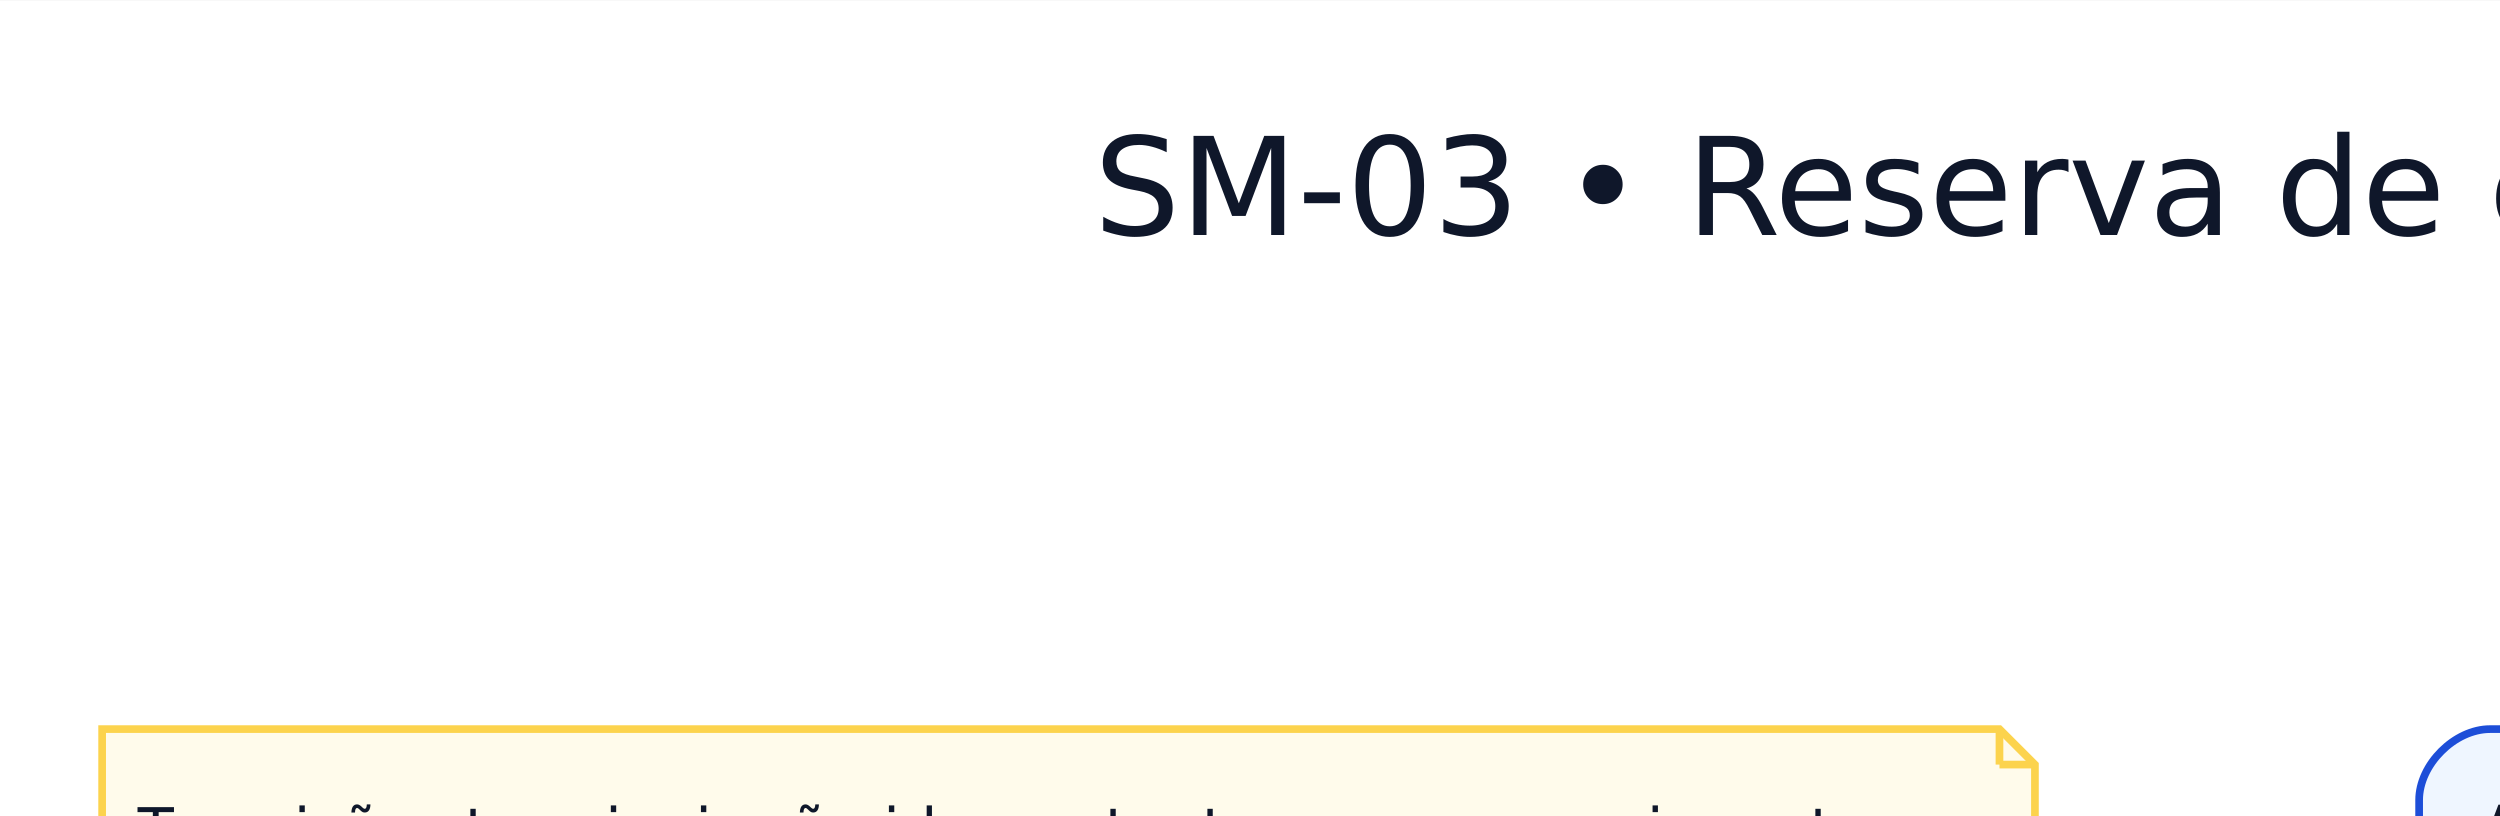
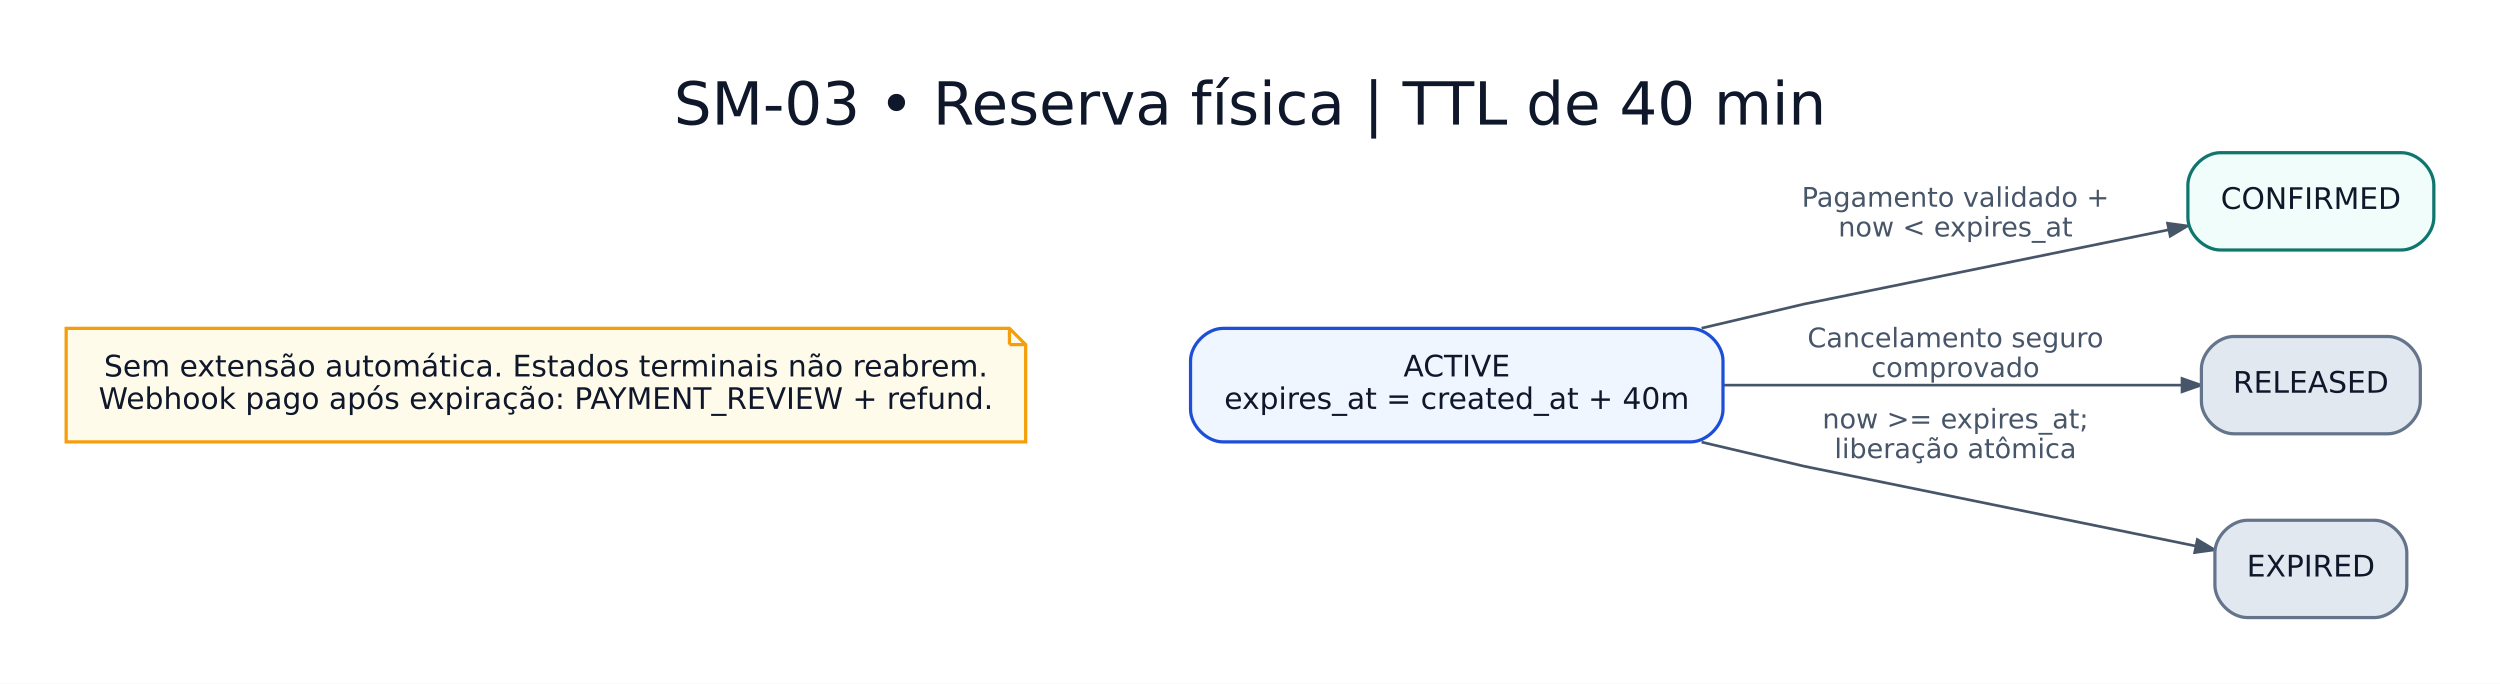
- <svg xmlns="http://www.w3.org/2000/svg" width="1382pt" height="451pt" viewBox="0.00 0.00 765.56 249.56">
-   <g id="graph0" class="graph" transform="scale(1.81 1.81) rotate(0) translate(17.28 232.28)">
-     <polygon fill="white" stroke="transparent" points="-17.28,17.28 -17.28,-232.28 748.28,-232.28 748.28,17.28 -17.28,17.28" />
-     <text text-anchor="middle" x="365.5" y="-192.6" font-family="DejaVu Sans" font-size="23.00" fill="#0f172a">SM-03 • Reserva de estoque físico</text>
+ <svg xmlns="http://www.w3.org/2000/svg" width="925pt" height="253pt" viewBox="0.00 0.00 924.96 252.96">
+   <g id="graph0" class="graph" transform="scale(1 1) rotate(0) translate(24.48 228.48)">
+     <polygon fill="white" stroke="transparent" points="-24.48,24.48 -24.48,-228.48 900.48,-228.48 900.48,24.48 -24.48,24.48" />
+     <text text-anchor="middle" x="438" y="-182.4" font-family="DejaVu Sans" font-size="22.00" fill="#0f172a">SM-03 • Reserva física | TTL de 40 min</text>
    <g id="edge1" class="edge">
-       <path fill="none" stroke="#475569" d="M452.07,-105.77C467.78,-113.76 484,-122 484,-122 484,-122 576.44,-141.17 636.41,-153.61" />
-       <polygon fill="#475569" stroke="#475569" points="636.2,-156.07 643.55,-155.09 637.2,-151.27 636.2,-156.07" />
-       <text text-anchor="middle" x="548" y="-161" font-family="DejaVu Sans" font-size="10.00" fill="#64748b">Pagamento validado +</text>
-       <text text-anchor="middle" x="548" y="-150" font-family="DejaVu Sans" font-size="10.00" fill="#64748b">alocação vigente</text>
+       <path fill="none" stroke="#475569" d="M605.09,-107.08C626.35,-112.08 643,-116 643,-116 643,-116 722.69,-132.24 777.89,-143.48" />
+       <polygon fill="#475569" stroke="#475569" points="777.48,-145.9 784.83,-144.9 778.46,-141.1 777.48,-145.9" />
+       <text text-anchor="middle" x="699" y="-152" font-family="DejaVu Sans" font-size="10.00" fill="#475569">Pagamento validado +</text>
+       <text text-anchor="middle" x="699" y="-141" font-family="DejaVu Sans" font-size="10.00" fill="#475569">now &lt; expires_at</text>
    </g>
    <g id="edge2" class="edge">
-       <path fill="none" stroke="#475569" d="M452.21,-91C498.11,-91 587.5,-91 641.61,-91" />
-       <polygon fill="#475569" stroke="#475569" points="641.68,-93.45 648.68,-91 641.68,-88.55 641.68,-93.45" />
-       <text text-anchor="middle" x="548" y="-105" font-family="DejaVu Sans" font-size="10.00" fill="#64748b">Cancelamento ou rejeição</text>
-       <text text-anchor="middle" x="548" y="-94" font-family="DejaVu Sans" font-size="10.00" fill="#64748b">segura</text>
+       <path fill="none" stroke="#475569" d="M613.13,-86C669.58,-86 738.03,-86 782.62,-86" />
+       <polygon fill="#475569" stroke="#475569" points="782.84,-88.45 789.84,-86 782.84,-83.55 782.84,-88.45" />
+       <text text-anchor="middle" x="699" y="-100" font-family="DejaVu Sans" font-size="10.00" fill="#475569">Cancelamento seguro</text>
+       <text text-anchor="middle" x="699" y="-89" font-family="DejaVu Sans" font-size="10.00" fill="#475569">comprovado</text>
    </g>
    <g id="edge3" class="edge">
-       <path fill="none" stroke="#475569" d="M452.07,-76.23C467.78,-68.24 484,-60 484,-60 484,-60 588.09,-38.41 647.01,-26.19" />
-       <polygon fill="#475569" stroke="#475569" points="647.61,-28.57 653.96,-24.75 646.61,-23.77 647.61,-28.57" />
-       <text text-anchor="middle" x="548" y="-74" font-family="DejaVu Sans" font-size="10.00" fill="#64748b">Expiração atômica e</text>
-       <text text-anchor="middle" x="548" y="-63" font-family="DejaVu Sans" font-size="10.00" fill="#64748b">liberação</text>
+       <path fill="none" stroke="#475569" d="M605.09,-64.92C626.35,-59.92 643,-56 643,-56 643,-56 732.69,-37.73 787.67,-26.52" />
+       <polygon fill="#475569" stroke="#475569" points="788.49,-28.86 794.86,-25.06 787.51,-24.06 788.49,-28.86" />
+       <text text-anchor="middle" x="699" y="-70" font-family="DejaVu Sans" font-size="10.00" fill="#475569">now &gt;= expires_at;</text>
+       <text text-anchor="middle" x="699" y="-59" font-family="DejaVu Sans" font-size="10.00" fill="#475569">liberação atômica</text>
    </g>
    <g id="node1" class="node">
-       <path fill="#eff6ff" stroke="#1d4ed8" stroke-width="1.3" d="M440,-109C440,-109 404,-109 404,-109 398,-109 392,-103 392,-97 392,-97 392,-85 392,-85 392,-79 398,-73 404,-73 404,-73 440,-73 440,-73 446,-73 452,-79 452,-85 452,-85 452,-97 452,-97 452,-103 446,-109 440,-109" />
-       <text text-anchor="middle" x="422" y="-88.2" font-family="DejaVu Sans" font-size="11.00" fill="#0f172a">ACTIVE</text>
+       <path fill="#eff6ff" stroke="#1d4ed8" stroke-width="1.2" d="M601,-107C601,-107 428,-107 428,-107 422,-107 416,-101 416,-95 416,-95 416,-77 416,-77 416,-71 422,-65 428,-65 428,-65 601,-65 601,-65 607,-65 613,-71 613,-77 613,-77 613,-95 613,-95 613,-101 607,-107 601,-107" />
+       <text text-anchor="middle" x="514.5" y="-89.2" font-family="DejaVu Sans" font-size="11.00" fill="#0f172a">ACTIVE</text>
+       <text text-anchor="middle" x="514.5" y="-77.2" font-family="DejaVu Sans" font-size="11.00" fill="#0f172a">expires_at = created_at + 40m</text>
    </g>
    <g id="node2" class="node">
-       <path fill="#e2e8f0" stroke="#0f172a" stroke-width="1.3" d="M719,-182C719,-182 656,-182 656,-182 650,-182 644,-176 644,-170 644,-170 644,-158 644,-158 644,-152 650,-146 656,-146 656,-146 719,-146 719,-146 725,-146 731,-152 731,-158 731,-158 731,-170 731,-170 731,-176 725,-182 719,-182" />
-       <text text-anchor="middle" x="687.5" y="-161.2" font-family="DejaVu Sans" font-size="11.00" fill="#0f172a">CONFIRMED</text>
+       <path fill="#f0fdfa" stroke="#0f766e" stroke-width="1.2" d="M864,-172C864,-172 797,-172 797,-172 791,-172 785,-166 785,-160 785,-160 785,-148 785,-148 785,-142 791,-136 797,-136 797,-136 864,-136 864,-136 870,-136 876,-142 876,-148 876,-148 876,-160 876,-160 876,-166 870,-172 864,-172" />
+       <text text-anchor="middle" x="830.5" y="-151.2" font-family="DejaVu Sans" font-size="11.00" fill="#0f172a">CONFIRMED</text>
    </g>
    <g id="node3" class="node">
-       <path fill="#e2e8f0" stroke="#0f172a" stroke-width="1.3" d="M714,-109C714,-109 661,-109 661,-109 655,-109 649,-103 649,-97 649,-97 649,-85 649,-85 649,-79 655,-73 661,-73 661,-73 714,-73 714,-73 720,-73 726,-79 726,-85 726,-85 726,-97 726,-97 726,-103 720,-109 714,-109" />
-       <text text-anchor="middle" x="687.5" y="-88.2" font-family="DejaVu Sans" font-size="11.00" fill="#0f172a">RELEASED</text>
+       <path fill="#e2e8f0" stroke="#64748b" stroke-width="1.2" d="M859,-104C859,-104 802,-104 802,-104 796,-104 790,-98 790,-92 790,-92 790,-80 790,-80 790,-74 796,-68 802,-68 802,-68 859,-68 859,-68 865,-68 871,-74 871,-80 871,-80 871,-92 871,-92 871,-98 865,-104 859,-104" />
+       <text text-anchor="middle" x="830.5" y="-83.2" font-family="DejaVu Sans" font-size="11.00" fill="#0f172a">RELEASED</text>
    </g>
    <g id="node4" class="node">
-       <path fill="#e2e8f0" stroke="#0f172a" stroke-width="1.3" d="M709,-36C709,-36 666,-36 666,-36 660,-36 654,-30 654,-24 654,-24 654,-12 654,-12 654,-6 660,0 666,0 666,0 709,0 709,0 715,0 721,-6 721,-12 721,-12 721,-24 721,-24 721,-30 715,-36 709,-36" />
-       <text text-anchor="middle" x="687.5" y="-15.2" font-family="DejaVu Sans" font-size="11.00" fill="#0f172a">EXPIRED</text>
+       <path fill="#e2e8f0" stroke="#64748b" stroke-width="1.2" d="M854,-36C854,-36 807,-36 807,-36 801,-36 795,-30 795,-24 795,-24 795,-12 795,-12 795,-6 801,0 807,0 807,0 854,0 854,0 860,0 866,-6 866,-12 866,-12 866,-24 866,-24 866,-30 860,-36 854,-36" />
+       <text text-anchor="middle" x="830.5" y="-15.2" font-family="DejaVu Sans" font-size="11.00" fill="#0f172a">EXPIRED</text>
    </g>
    <g id="node5" class="node">
-       <polygon fill="#fffbeb" stroke="#fcd34d" stroke-width="1.3" points="321,-109 0,-109 0,-73 327,-73 327,-103 321,-109" />
-       <polyline fill="none" stroke="#fcd34d" stroke-width="1.3" points="321,-109 321,-103 " />
-       <polyline fill="none" stroke="#fcd34d" stroke-width="1.3" points="327,-103 321,-103 " />
-       <text text-anchor="middle" x="163.5" y="-88.5" font-family="DejaVu Sans" font-size="10.00" fill="#0f172a">Transições terminais são idempotentes; nunca recriar estoque.</text>
+       <polygon fill="#fffbeb" stroke="#f59e0b" stroke-width="1.2" points="349,-107 0,-107 0,-65 355,-65 355,-101 349,-107" />
+       <polyline fill="none" stroke="#f59e0b" stroke-width="1.2" points="349,-107 349,-101 " />
+       <polyline fill="none" stroke="#f59e0b" stroke-width="1.2" points="355,-101 349,-101 " />
+       <text text-anchor="middle" x="177.5" y="-89.2" font-family="DejaVu Sans" font-size="11.00" fill="#0f172a">Sem extensão automática. Estados terminais não reabrem.</text>
+       <text text-anchor="middle" x="177.5" y="-77.2" font-family="DejaVu Sans" font-size="11.00" fill="#0f172a">Webhook pago após expiração: PAYMENT_REVIEW + refund.</text>
    </g>
  </g>
</svg>
